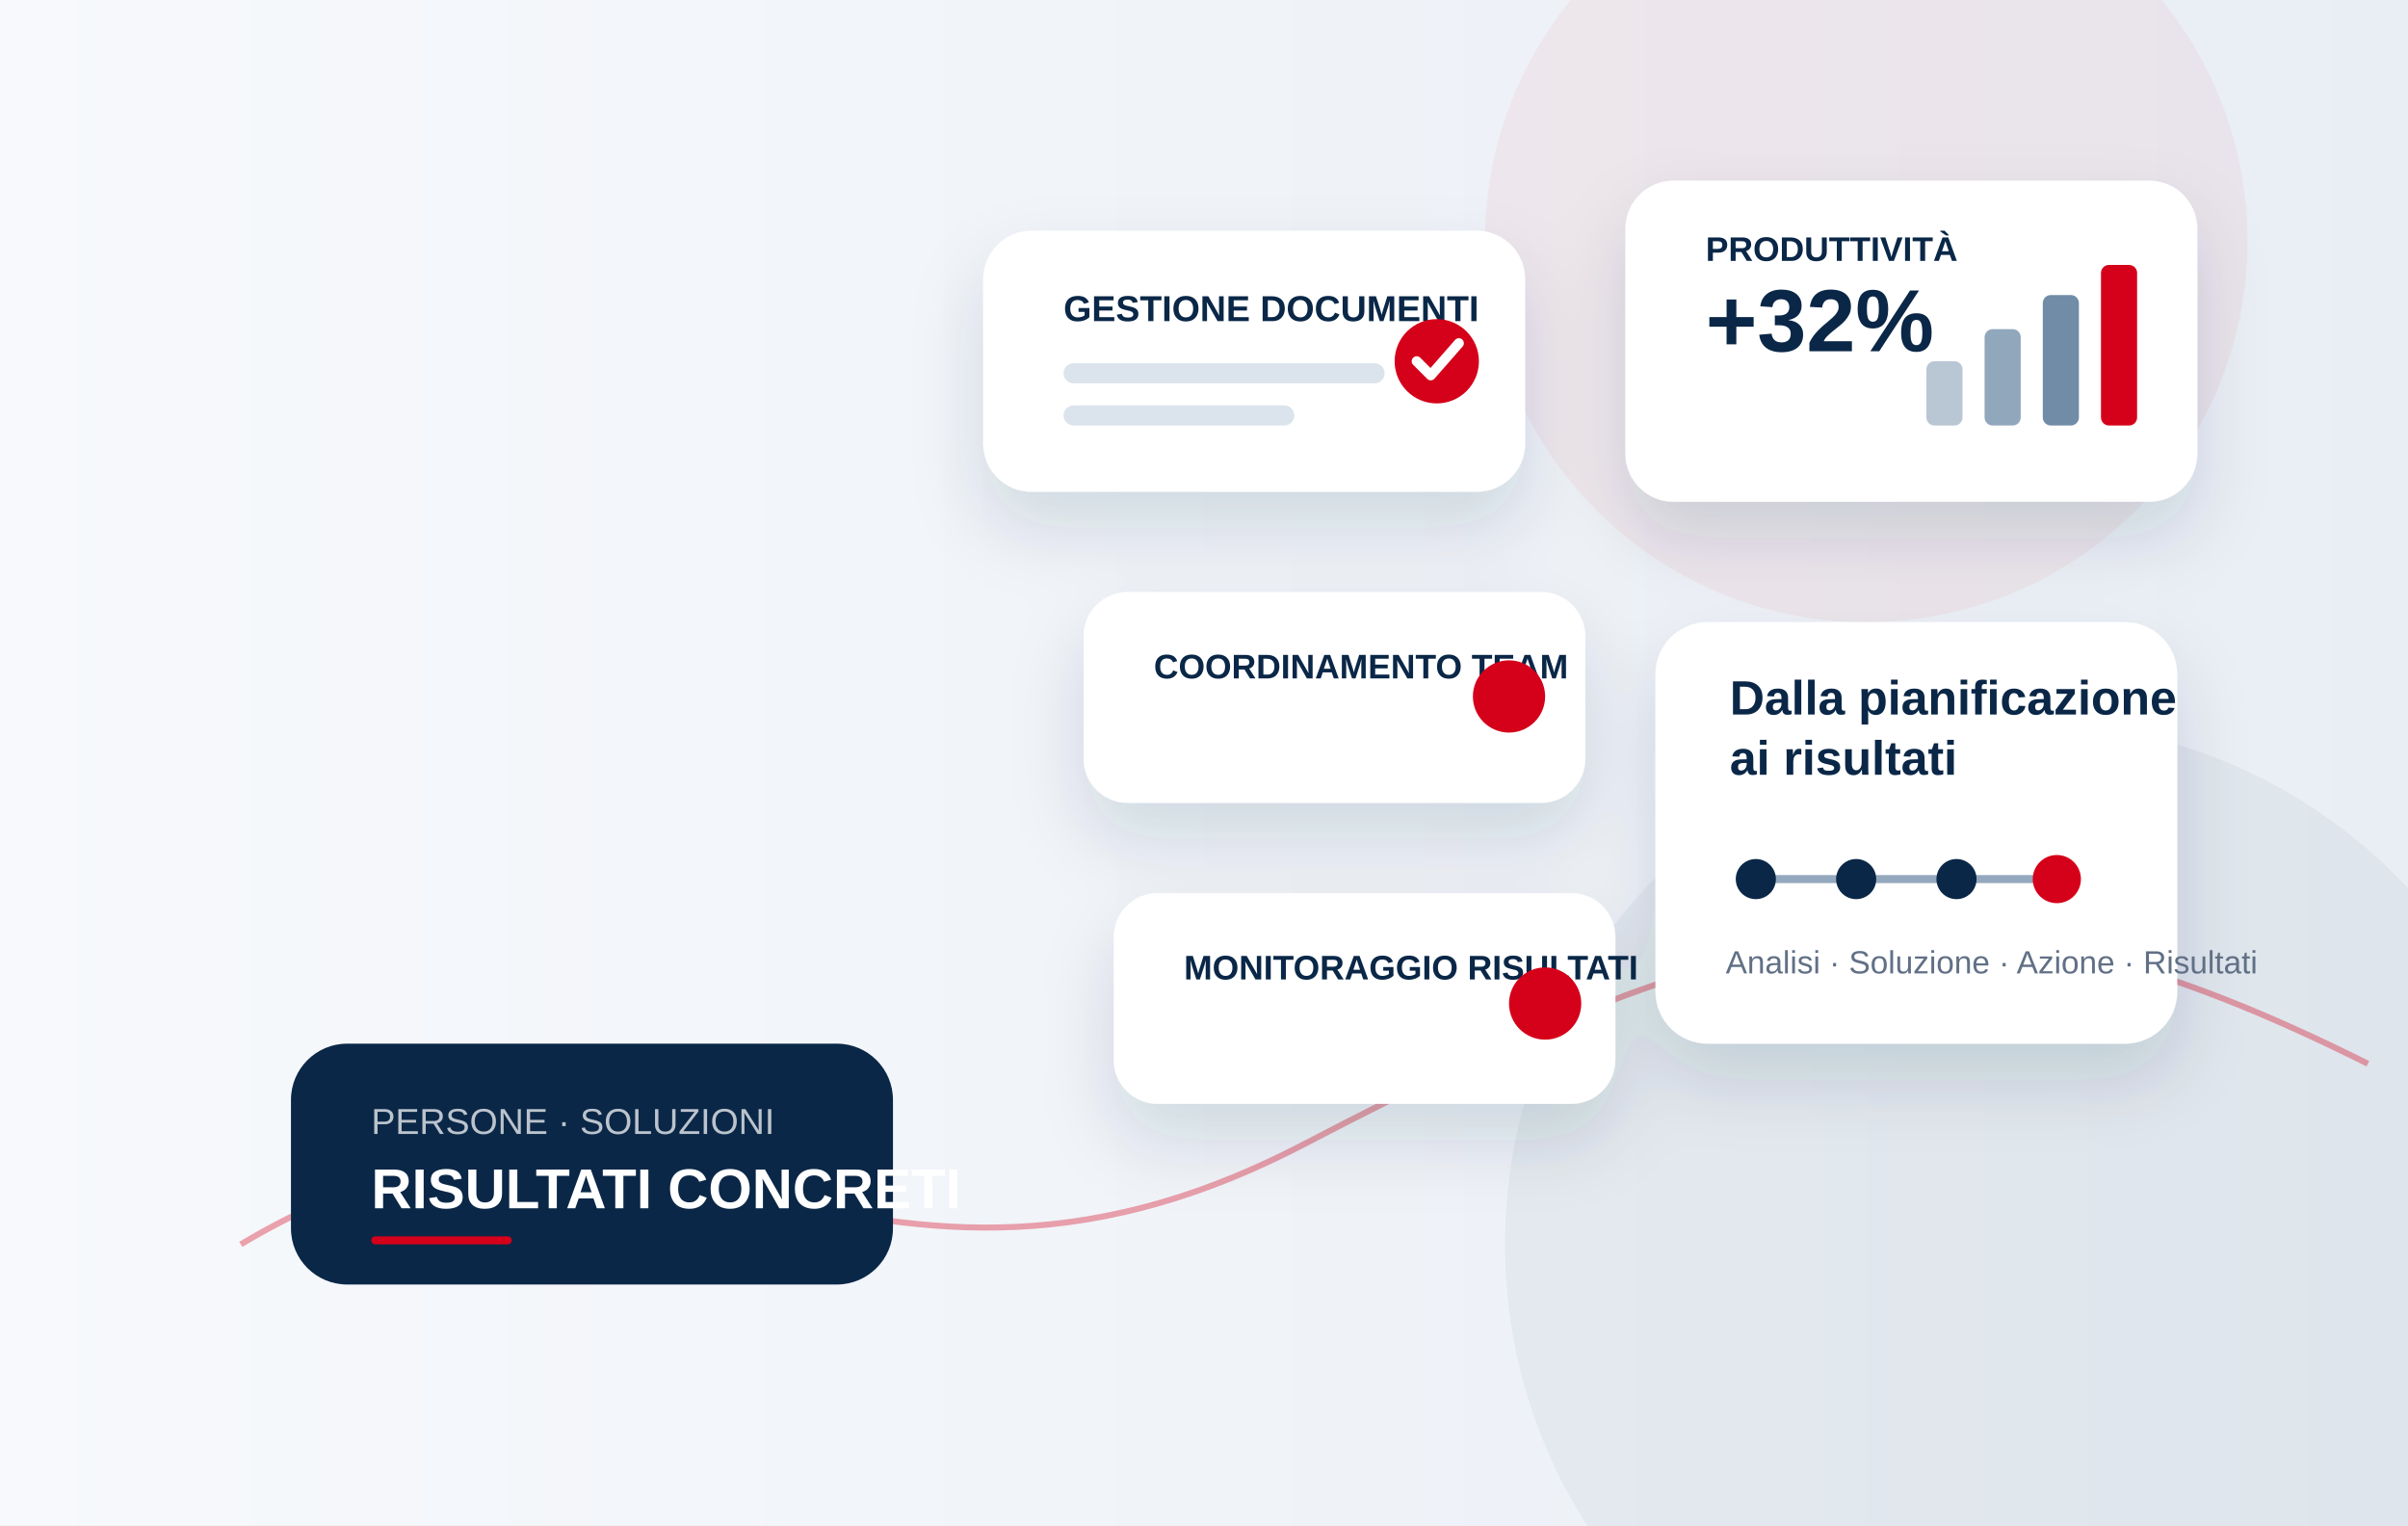
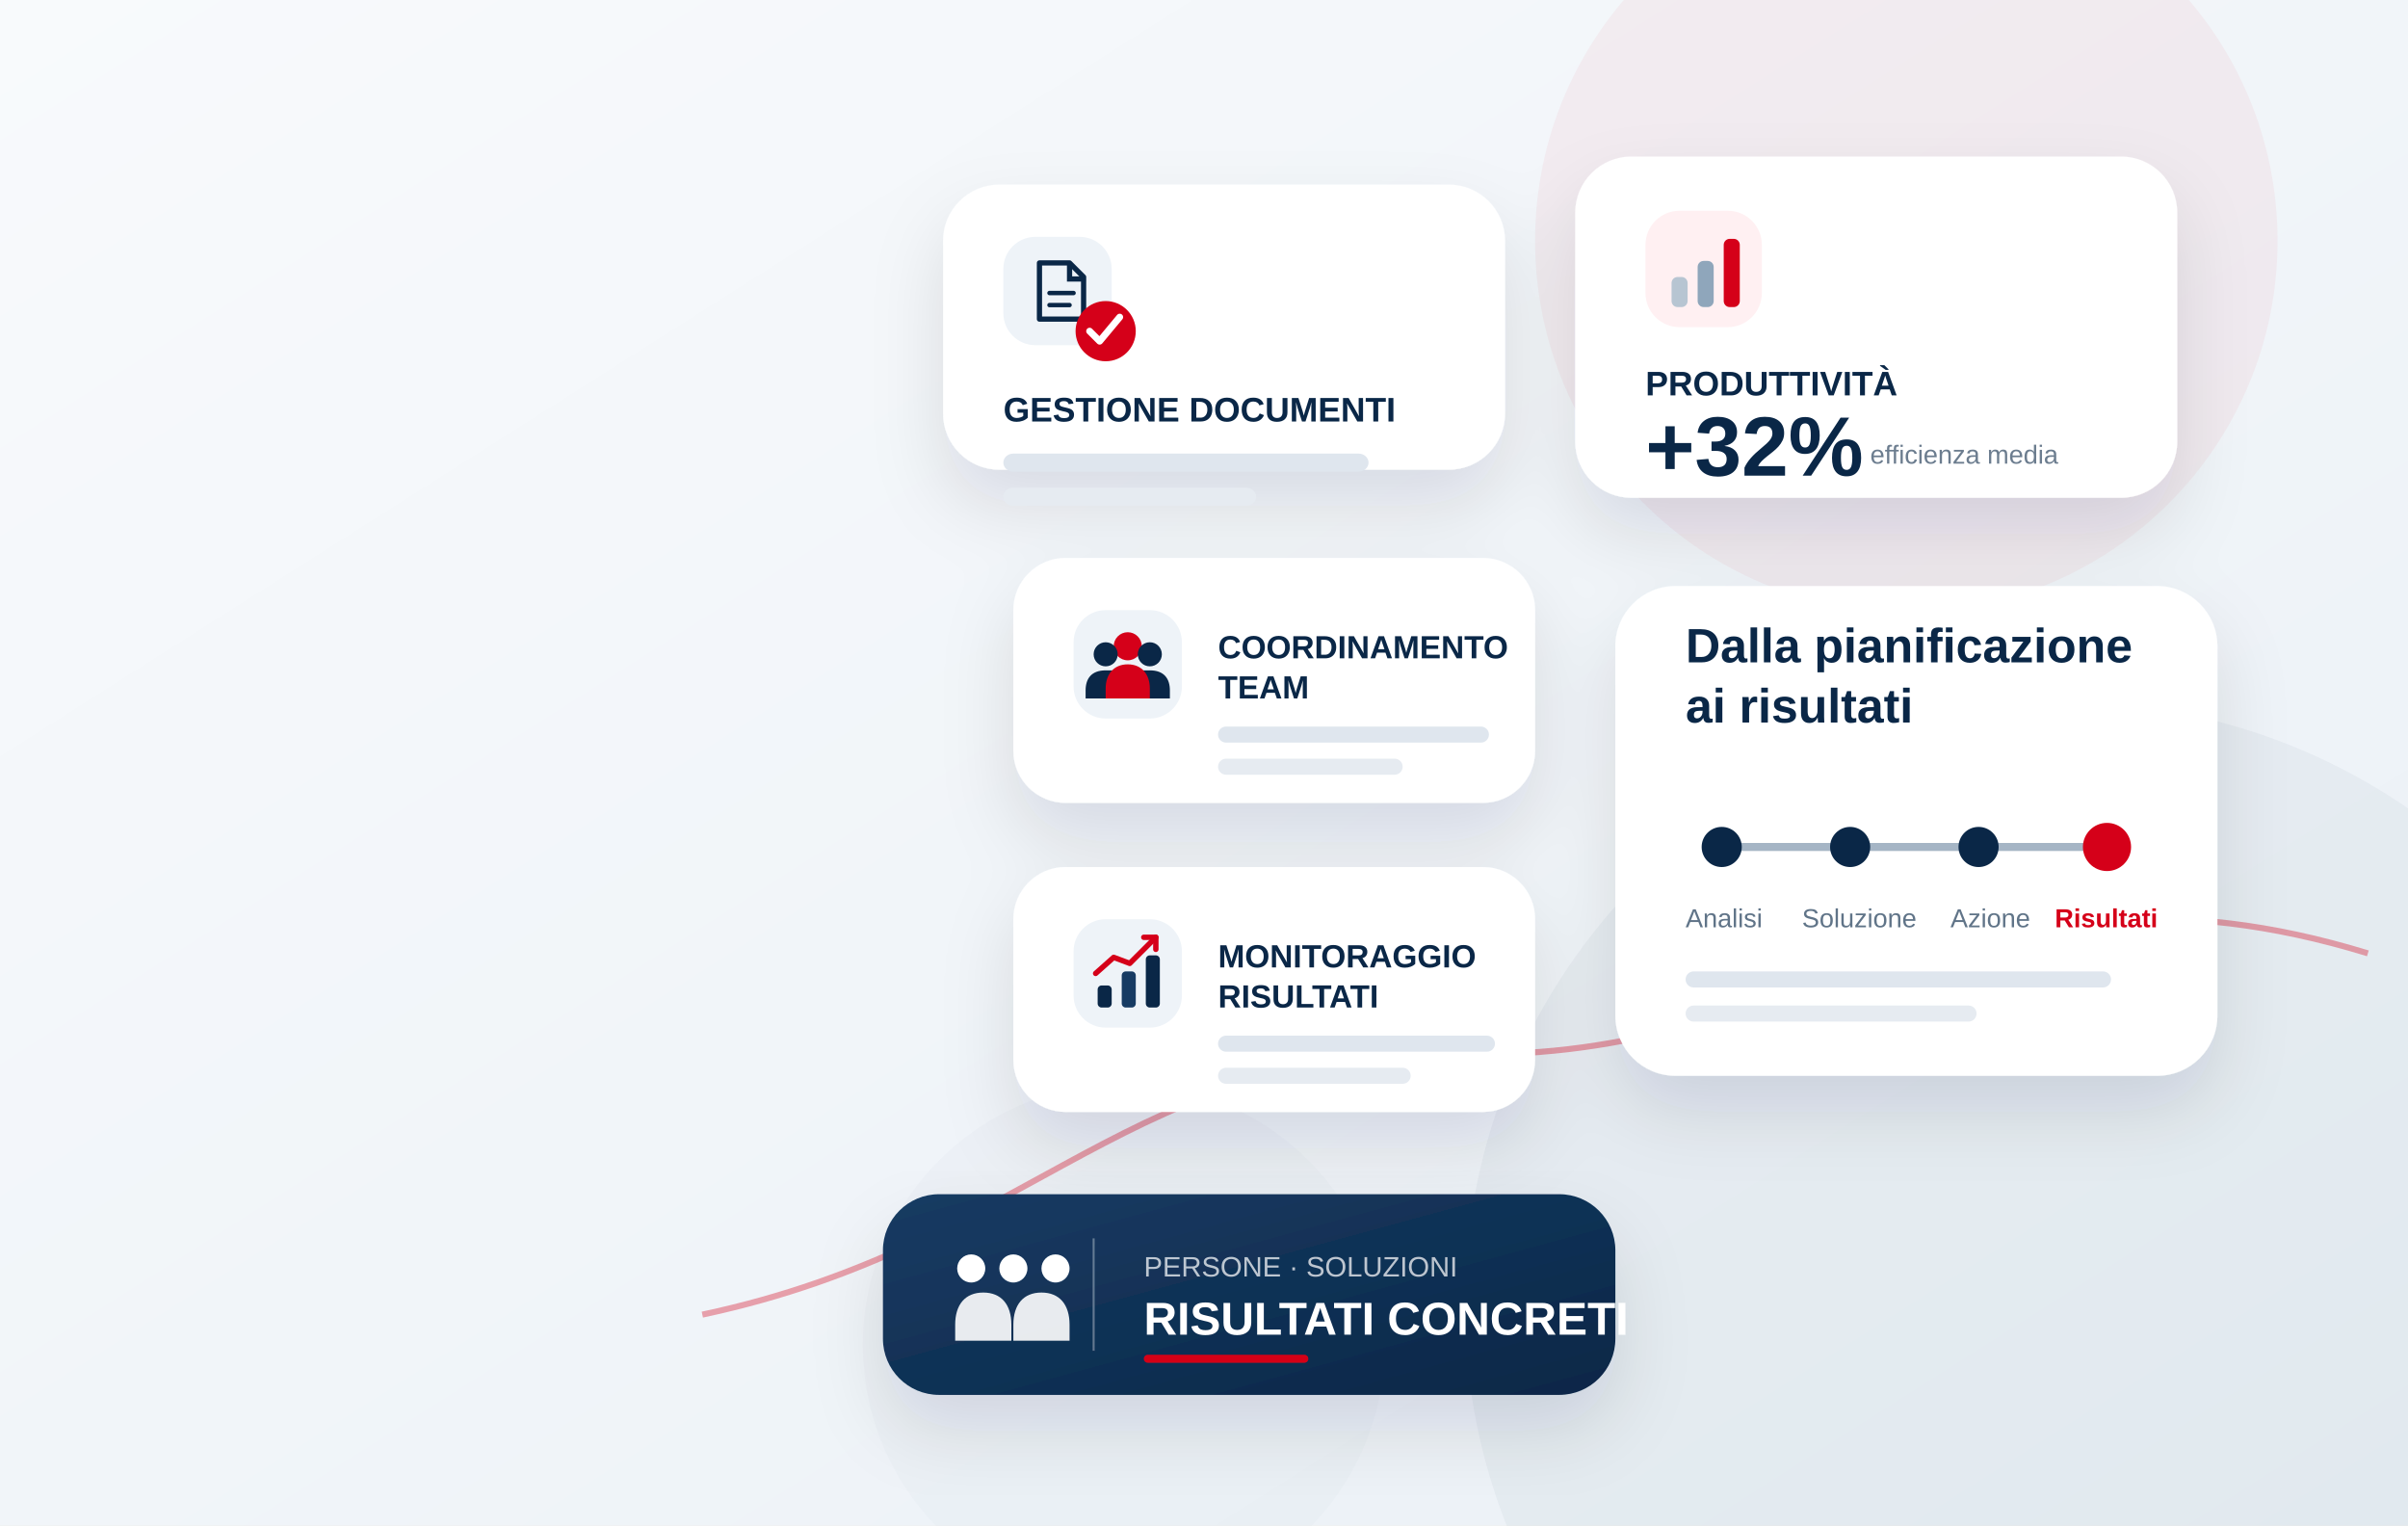
<svg xmlns="http://www.w3.org/2000/svg" viewBox="0 0 1200 760" role="img" aria-labelledby="t d">
  <defs>
-     <linearGradient id="bg" x1="0" x2="1">
-       <stop stop-color="#f7f9fc" />
-       <stop offset="1" stop-color="#e9eef5" />
+     <linearGradient id="bg" x1="0" y1="0" x2="1" y2="1">
+       <stop stop-color="#f8fafc" />
+       <stop offset="1" stop-color="#eaf0f6" />
    </linearGradient>
-     <filter id="s" x="-20%" y="-20%" width="140%" height="140%">
-       <feDropShadow dx="0" dy="18" stdDeviation="18" flood-color="#0a2747" flood-opacity=".14" />
+     <linearGradient id="navy" x1="0" y1="0" x2="1" y2="1">
+       <stop stop-color="#173b63" />
+       <stop offset="1" stop-color="#0a2747" />
+     </linearGradient>
+     <filter id="shadow" x="-30%" y="-30%" width="160%" height="180%">
+       <feDropShadow dx="0" dy="18" stdDeviation="18" flood-color="#0a2747" flood-opacity=".11" />
    </filter>
  </defs>
  <rect width="1200" height="760" fill="url(#bg)" />
-   <circle cx="930" cy="120" r="190" fill="#d50019" opacity=".05" />
-   <circle cx="1010" cy="620" r="260" fill="#0a2747" opacity=".05" />
-   <g opacity=".35">
-     <path d="M120 620 C320 500 420 690 650 570 S980 430 1180 530" fill="none" stroke="#d50019" stroke-width="3" />
+   <circle cx="950" cy="120" r="185" fill="#d50019" opacity=".045" />
+   <circle cx="1030" cy="650" r="300" fill="#0a2747" opacity=".04" />
+   <circle cx="560" cy="670" r="130" fill="#8aa2b8" opacity=".045" />
+   <path d="M350 655 C515 620 565 520 730 525 S985 415 1180 475" fill="none" stroke="#d50019" stroke-width="3" opacity=".35" />
+   <g filter="url(#shadow)">
+     <rect x="470" y="92" width="280" height="142" rx="28" fill="#fff" />
+     <rect x="785" y="78" width="300" height="170" rx="28" fill="#fff" />
+     <rect x="505" y="278" width="260" height="122" rx="26" fill="#fff" />
+     <rect x="505" y="432" width="260" height="122" rx="26" fill="#fff" />
+     <rect x="805" y="292" width="300" height="244" rx="30" fill="#fff" />
  </g>
-   <g filter="url(#s)">
-     <rect x="490" y="115" width="270" height="130" rx="24" fill="#fff" />
-     <rect x="810" y="90" width="285" height="160" rx="24" fill="#fff" />
-     <rect x="540" y="295" width="250" height="105" rx="22" fill="#fff" />
-     <rect x="825" y="310" width="260" height="210" rx="26" fill="#fff" />
-     <rect x="555" y="445" width="250" height="105" rx="22" fill="#fff" />
+   <g transform="translate(500 118)" font-family="Arial,Helvetica,sans-serif">
+     <rect width="54" height="54" rx="16" fill="#eef3f8" />
+     <path d="M18 13h15l7 7v21H18z" fill="none" stroke="#0a2747" stroke-width="2.6" stroke-linejoin="round" />
+     <path d="M33 13v8h8" fill="none" stroke="#0a2747" stroke-width="2.6" />
+     <path d="M23 28h12M23 34h10" stroke="#0a2747" stroke-width="2.2" stroke-linecap="round" />
+     <circle cx="51" cy="47" r="15" fill="#d50019" />
+     <path d="M43 47l5 5 10-12" fill="none" stroke="#fff" stroke-width="3.4" stroke-linecap="round" stroke-linejoin="round" />
+     <text x="0" y="92" font-size="17" fill="#0a2747" font-weight="700">GESTIONE DOCUMENTI</text>
+     <rect x="0" y="108" width="182" height="9" rx="5" fill="#dfe6ee" />
+     <rect x="0" y="125" width="126" height="9" rx="5" fill="#e6ebf1" />
  </g>
-   <g font-family="Arial,Helvetica,sans-serif">
-     <text x="530" y="160" font-size="18" fill="#0a2747" font-weight="700">GESTIONE DOCUMENTI</text>
-     <rect x="530" y="181" width="160" height="10" rx="5" fill="#dbe3ec" />
-     <rect x="530" y="202" width="115" height="10" rx="5" fill="#dbe3ec" />
-     <circle cx="716" cy="180" r="21" fill="#d50019" />
-     <path d="M706 180l7 7 14-16" fill="none" stroke="#fff" stroke-width="5" stroke-linecap="round" stroke-linejoin="round" />
-     <text x="850" y="130" font-size="17" fill="#0a2747" font-weight="700">PRODUTTIVITÀ</text>
-     <text x="850" y="175" font-size="44" fill="#0a2747" font-weight="800">+32%</text>
-     <g transform="translate(960 132)">
-       <rect x="0" y="48" width="18" height="32" rx="4" fill="#b9c6d3" />
-       <rect x="29" y="32" width="18" height="48" rx="4" fill="#91a7bc" />
-       <rect x="58" y="15" width="18" height="65" rx="4" fill="#718ca6" />
-       <rect x="87" y="0" width="18" height="80" rx="4" fill="#d50019" />
+   <g transform="translate(820 105)" font-family="Arial,Helvetica,sans-serif">
+     <rect width="58" height="58" rx="17" fill="#fff0f2" />
+     <rect x="13" y="33" width="8" height="15" rx="3" fill="#b7c5d2" />
+     <rect x="26" y="25" width="8" height="23" rx="3" fill="#8fa6bb" />
+     <rect x="39" y="14" width="8" height="34" rx="3" fill="#d50019" />
+     <text x="0" y="92" font-size="17" fill="#0a2747" font-weight="700">PRODUTTIVITÀ</text>
+     <text x="0" y="132" font-size="42" fill="#0a2747" font-weight="800">+32%</text>
+     <text x="112" y="126" font-size="13" fill="#6c7d8f">efficienza media</text>
+   </g>
+   <g transform="translate(535 304)" font-family="Arial,Helvetica,sans-serif">
+     <rect width="54" height="54" rx="16" fill="#eef3f8" />
+     <circle cx="27" cy="18" r="7" fill="#d50019" />
+     <circle cx="16" cy="22" r="6" fill="#0a2747" />
+     <circle cx="38" cy="22" r="6" fill="#0a2747" />
+     <path d="M16 30c-7 0-10 4-10 10v4h18v-5c0-3 1-6 3-8-3-1-7-1-11-1zm22 0c7 0 10 4 10 10v4H30v-5c0-3-1-6-3-8 3-1 7-1 11-1z" fill="#0a2747" />
+     <path d="M27 27c-7 0-11 5-11 12v5h22v-5c0-7-4-12-11-12z" fill="#d50019" />
+     <text x="72" y="24" font-size="16" fill="#0a2747" font-weight="700">COORDINAMENTO</text>
+     <text x="72" y="44" font-size="16" fill="#0a2747" font-weight="700">TEAM</text>
+     <rect x="72" y="58" width="135" height="8" rx="4" fill="#dfe6ee" />
+     <rect x="72" y="74" width="92" height="8" rx="4" fill="#e6ebf1" />
+   </g>
+   <g transform="translate(535 458)" font-family="Arial,Helvetica,sans-serif">
+     <rect width="54" height="54" rx="16" fill="#eef3f8" />
+     <rect x="12" y="33" width="7" height="11" rx="2" fill="#0a2747" />
+     <rect x="24" y="26" width="7" height="18" rx="2" fill="#173b63" />
+     <rect x="36" y="18" width="7" height="26" rx="2" fill="#0a2747" />
+     <path d="M11 27l9-8 8 3 13-13" fill="none" stroke="#d50019" stroke-width="2.7" stroke-linecap="round" stroke-linejoin="round" />
+     <path d="M35 9h6v6" fill="none" stroke="#d50019" stroke-width="2.7" stroke-linecap="round" stroke-linejoin="round" />
+     <text x="72" y="24" font-size="16" fill="#0a2747" font-weight="700">MONITORAGGIO</text>
+     <text x="72" y="44" font-size="16" fill="#0a2747" font-weight="700">RISULTATI</text>
+     <rect x="72" y="58" width="138" height="8" rx="4" fill="#dfe6ee" />
+     <rect x="72" y="74" width="96" height="8" rx="4" fill="#e6ebf1" />
+   </g>
+   <g transform="translate(840 330)" font-family="Arial,Helvetica,sans-serif">
+     <text x="0" y="0" font-size="24" fill="#0a2747" font-weight="800">Dalla pianificazione</text>
+     <text x="0" y="30" font-size="24" fill="#0a2747" font-weight="800">ai risultati</text>
+     <line x1="16" y1="92" x2="212" y2="92" stroke="#a5b5c5" stroke-width="4" />
+     <circle cx="18" cy="92" r="10" fill="#0a2747" />
+     <circle cx="82" cy="92" r="10" fill="#0a2747" />
+     <circle cx="146" cy="92" r="10" fill="#0a2747" />
+     <circle cx="210" cy="92" r="12" fill="#d50019" />
+     <text x="0" y="132" font-size="13" fill="#607488">Analisi</text>
+     <text x="58" y="132" font-size="13" fill="#607488">Soluzione</text>
+     <text x="132" y="132" font-size="13" fill="#607488">Azione</text>
+     <text x="184" y="132" font-size="13" fill="#d50019" font-weight="700">Risultati</text>
+     <rect x="0" y="154" width="212" height="8" rx="4" fill="#dfe6ee" />
+     <rect x="0" y="171" width="145" height="8" rx="4" fill="#e6ebf1" />
+   </g>
+   <g transform="translate(440 595)" font-family="Arial,Helvetica,sans-serif" filter="url(#shadow)">
+     <rect width="365" height="100" rx="28" fill="url(#navy)" />
+     <g transform="translate(28 25)" fill="#fff">
+       <circle cx="16" cy="12" r="7" />
+       <circle cx="37" cy="12" r="7" />
+       <circle cx="58" cy="12" r="7" />
+       <path d="M8 48v-8c0-10 5-16 14-16s14 6 14 16v8H8zm29 0v-8c0-10 5-16 14-16s14 6 14 16v8H37z" opacity=".9" />
    </g>
-     <text x="575" y="338" font-size="17" fill="#0a2747" font-weight="700">COORDINAMENTO TEAM</text>
-     <circle cx="752" cy="347" r="18" fill="#d50019" />
-     <text x="862" y="356" font-size="24" fill="#0a2747" font-weight="800">Dalla pianificazione</text>
-     <text x="862" y="386" font-size="24" fill="#0a2747" font-weight="800">ai risultati</text>
-     <line x1="870" y1="438" x2="1020" y2="438" stroke="#94a9bd" stroke-width="4" />
-     <circle cx="875" cy="438" r="10" fill="#0a2747" />
-     <circle cx="925" cy="438" r="10" fill="#0a2747" />
-     <circle cx="975" cy="438" r="10" fill="#0a2747" />
-     <circle cx="1025" cy="438" r="12" fill="#d50019" />
-     <text x="860" y="485" font-size="16" fill="#617086">Analisi · Soluzione · Azione · Risultati</text>
-     <text x="590" y="488" font-size="17" fill="#0a2747" font-weight="700">MONITORAGGIO RISULTATI</text>
-     <circle cx="770" cy="500" r="18" fill="#d50019" />
-   </g>
-   <g>
-     <rect x="145" y="520" width="300" height="120" rx="28" fill="#0a2747" />
-     <text x="185" y="565" font-family="Arial,Helvetica,sans-serif" font-size="18" fill="#fff" opacity=".72">PERSONE · SOLUZIONI</text>
-     <text x="185" y="602" font-family="Arial,Helvetica,sans-serif" font-size="28" fill="#fff" font-weight="800">RISULTATI CONCRETI</text>
-     <rect x="185" y="616" width="70" height="4" rx="2" fill="#d50019" />
+     <line x1="105" y1="22" x2="105" y2="78" stroke="#fff" opacity=".35" />
+     <text x="130" y="41" font-size="14" fill="#fff" opacity=".72">PERSONE · SOLUZIONI</text>
+     <text x="130" y="70" font-size="23" fill="#fff" font-weight="800">RISULTATI CONCRETI</text>
+     <rect x="130" y="80" width="82" height="4" rx="2" fill="#d50019" />
  </g>
</svg>
